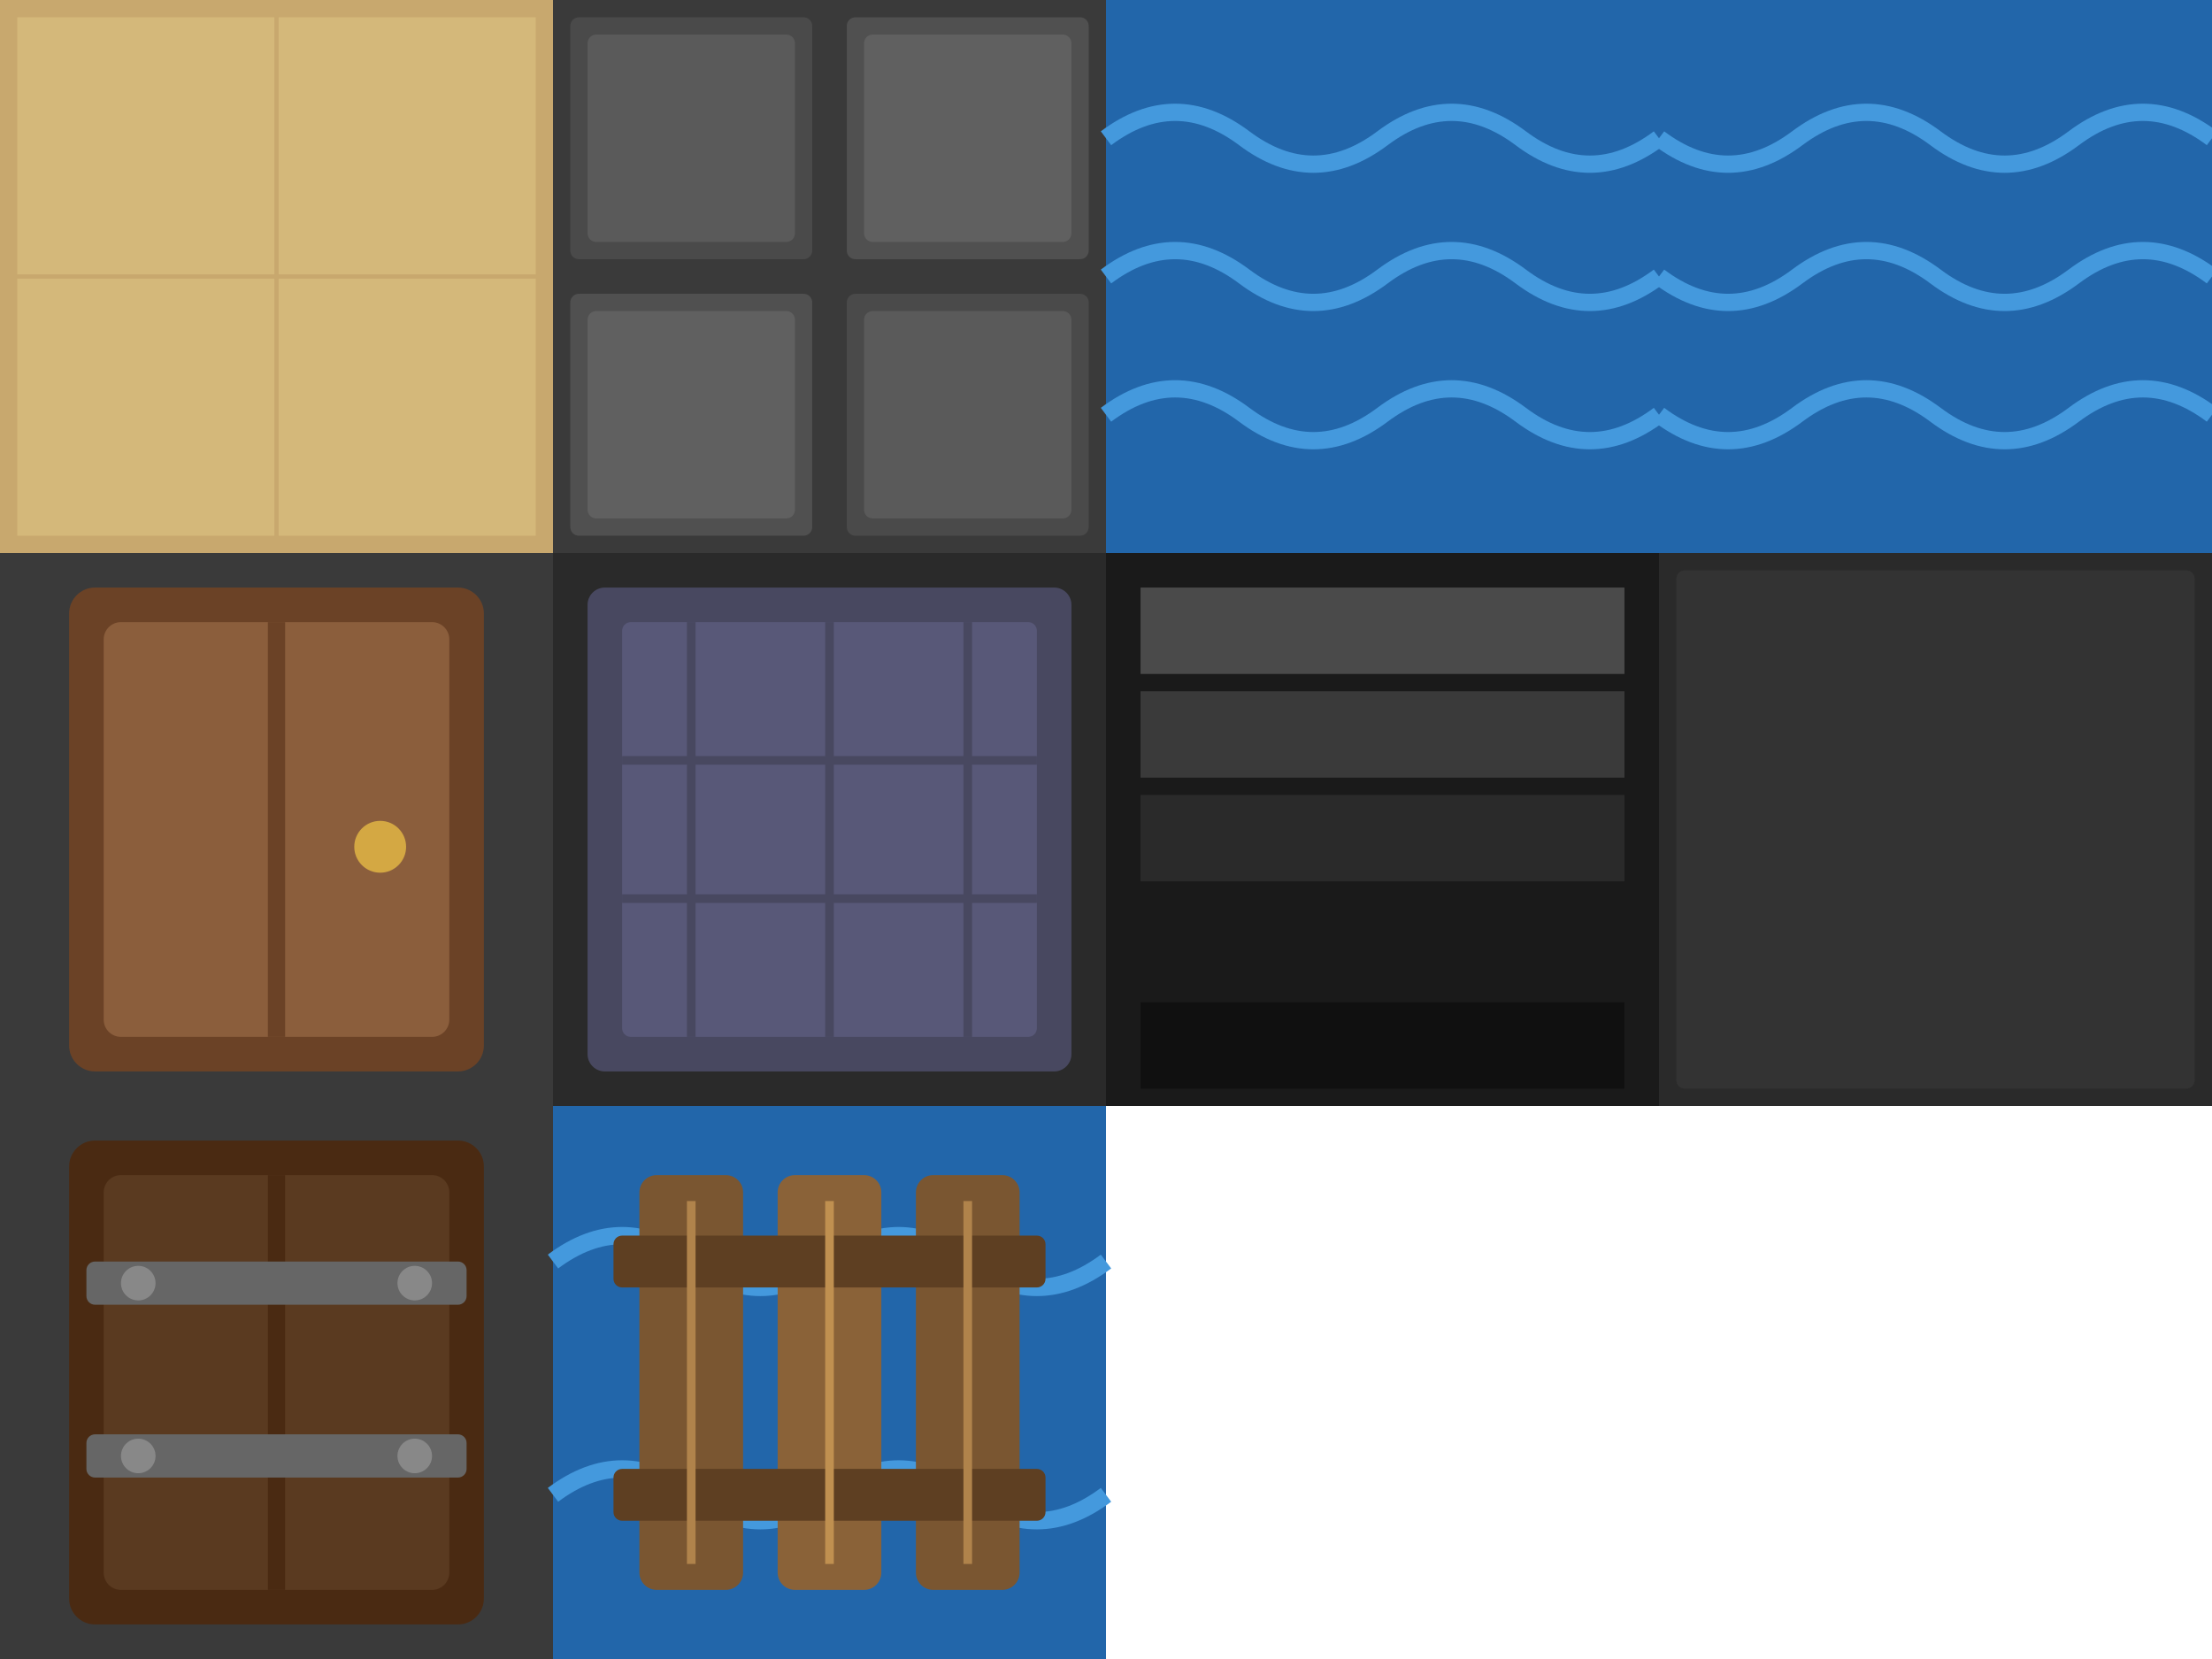
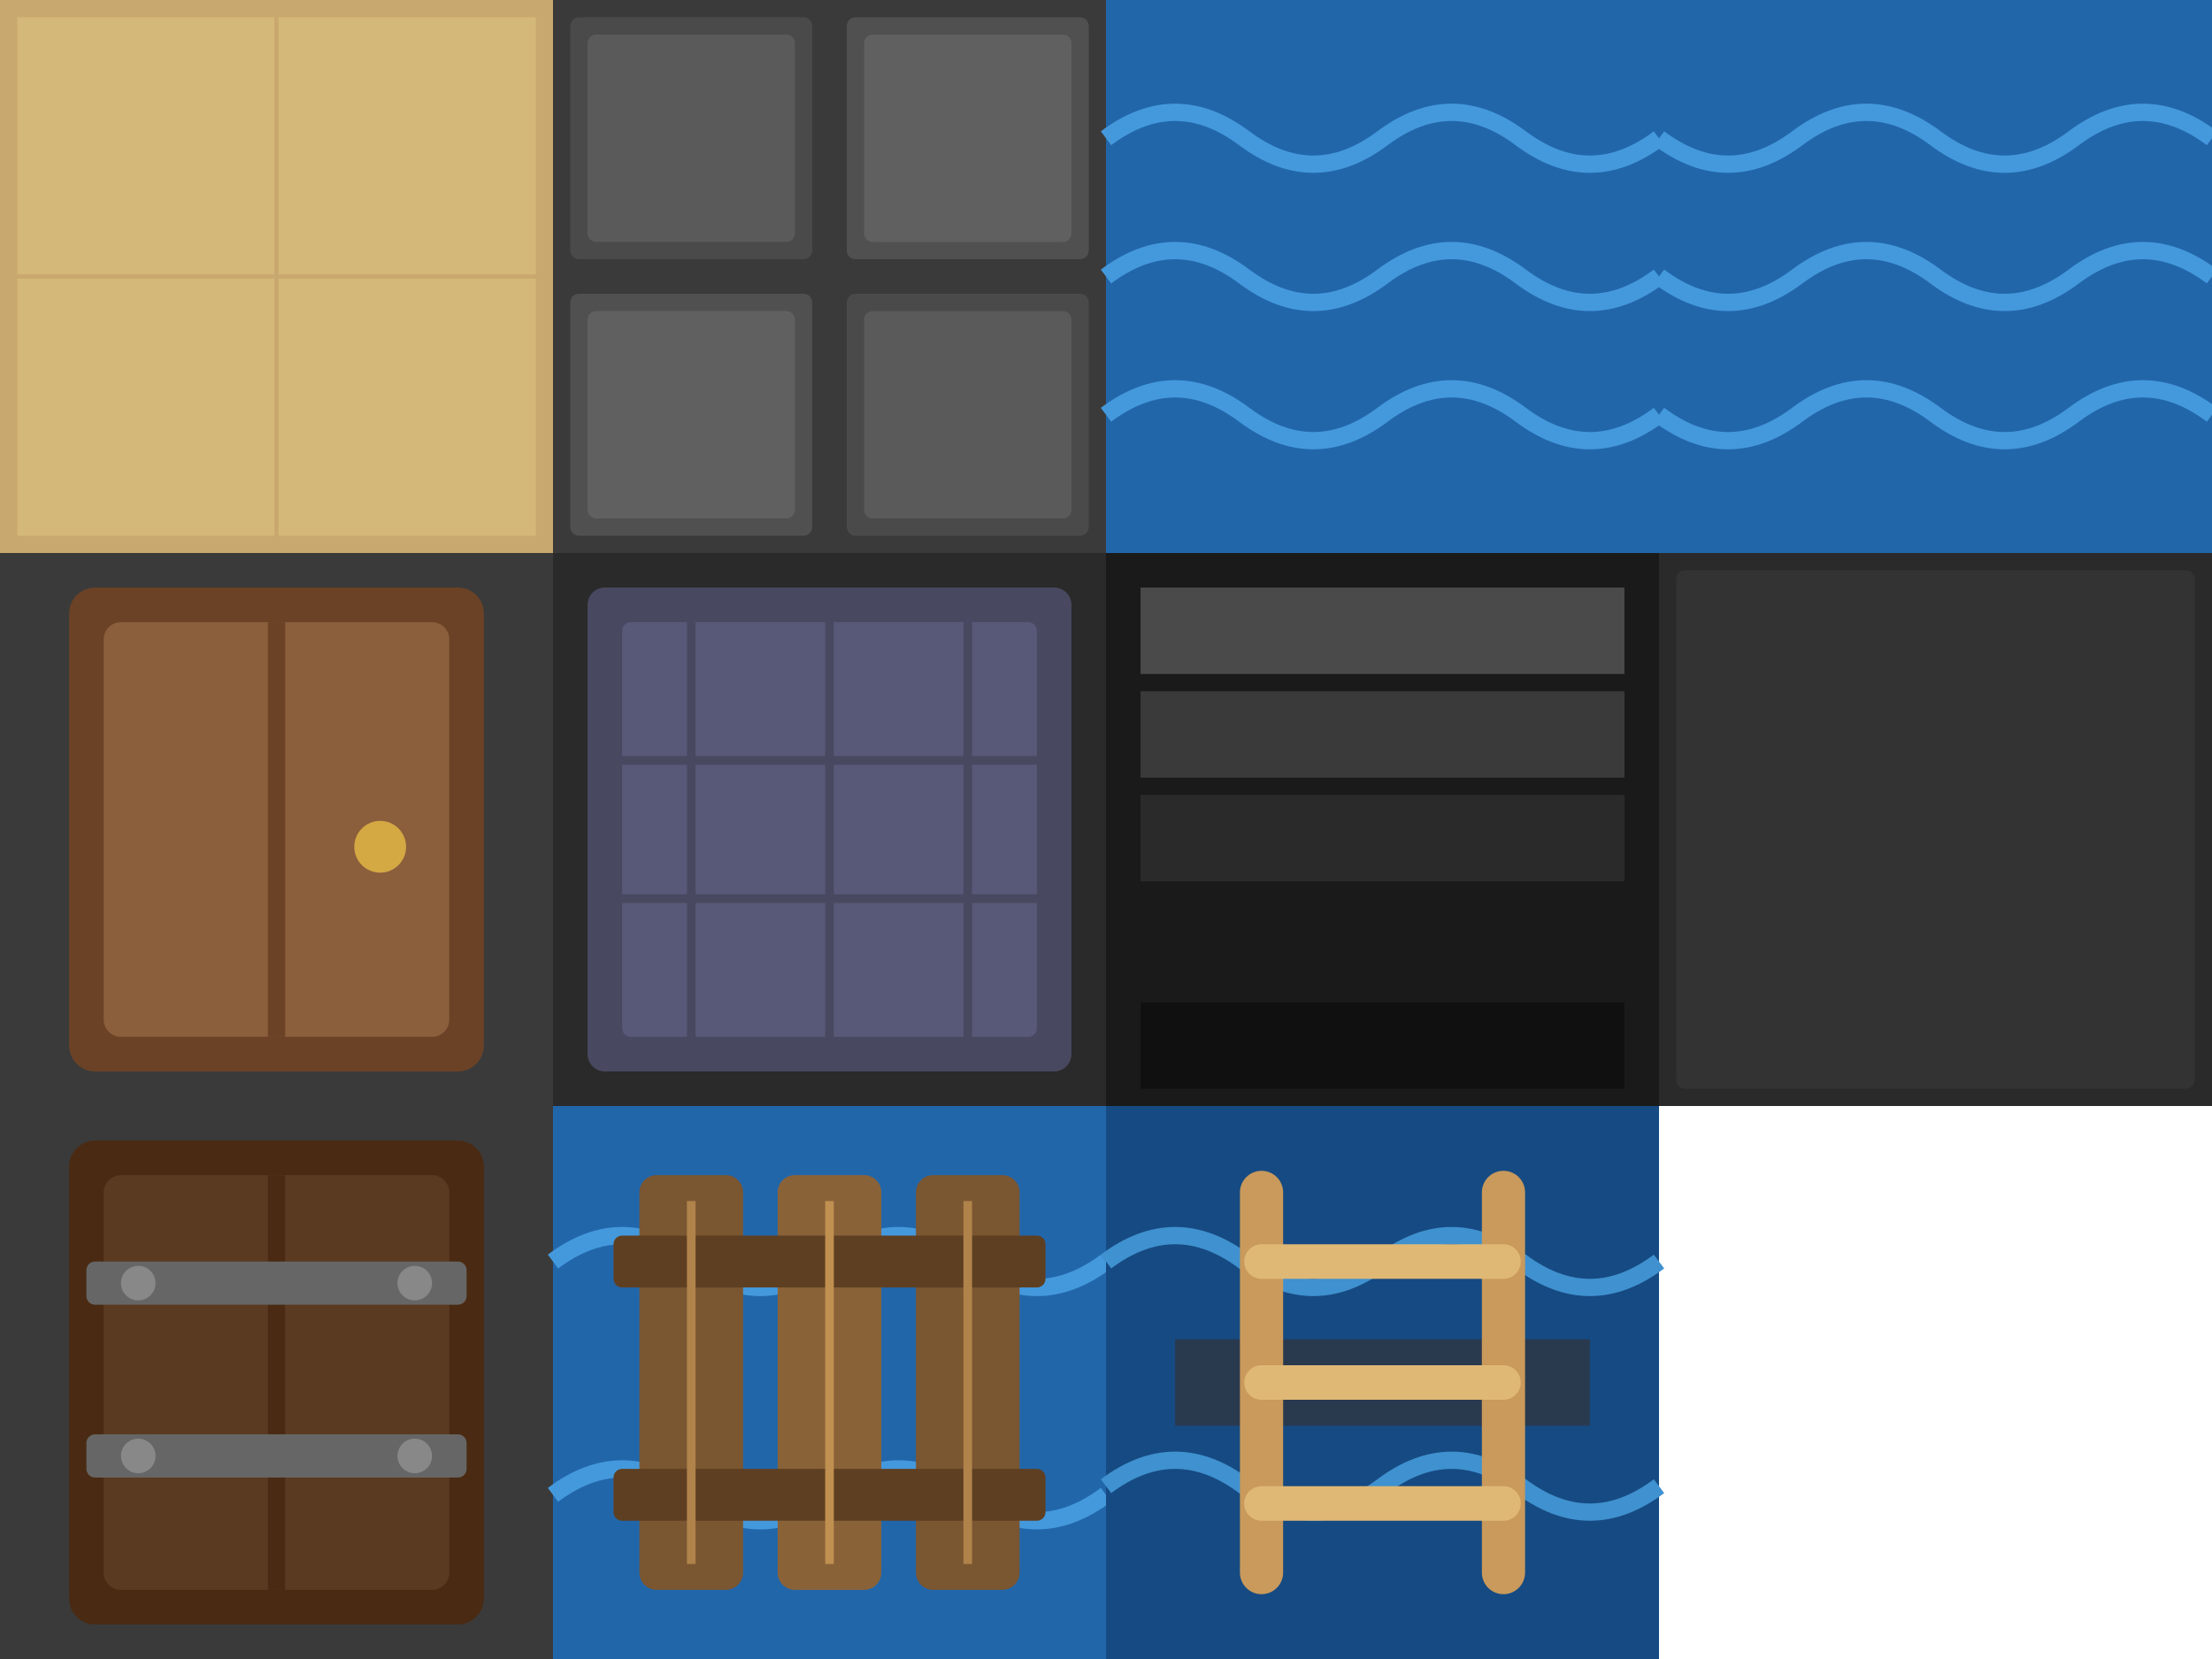
<svg xmlns="http://www.w3.org/2000/svg" width="256" height="192" viewBox="0 0 256 192">
  <g transform="translate(0,0)">
    <rect width="64" height="64" fill="#c8a86e" />
    <rect x="2" y="2" width="60" height="60" fill="#d4b87a" />
    <line x1="32" y1="0" x2="32" y2="64" stroke="#c8a86e" stroke-width="0.5" />
    <line x1="0" y1="32" x2="64" y2="32" stroke="#c8a86e" stroke-width="0.5" />
  </g>
  <g transform="translate(64,0)">
    <rect width="64" height="64" fill="#3a3a3a" />
    <rect x="2" y="2" width="28" height="28" fill="#4a4a4a" rx="1" />
    <rect x="34" y="2" width="28" height="28" fill="#505050" rx="1" />
    <rect x="2" y="34" width="28" height="28" fill="#505050" rx="1" />
    <rect x="34" y="34" width="28" height="28" fill="#4a4a4a" rx="1" />
    <rect x="4" y="4" width="24" height="24" fill="#5a5a5a" rx="1" />
    <rect x="36" y="4" width="24" height="24" fill="#606060" rx="1" />
    <rect x="4" y="36" width="24" height="24" fill="#606060" rx="1" />
    <rect x="36" y="36" width="24" height="24" fill="#5a5a5a" rx="1" />
  </g>
  <g transform="translate(128,0)">
    <rect width="64" height="64" fill="#2266aa" />
    <path d="M0,16 Q8,10 16,16 Q24,22 32,16 Q40,10 48,16 Q56,22 64,16" fill="none" stroke="#4499dd" stroke-width="2" />
    <path d="M0,32 Q8,26 16,32 Q24,38 32,32 Q40,26 48,32 Q56,38 64,32" fill="none" stroke="#4499dd" stroke-width="2" />
    <path d="M0,48 Q8,42 16,48 Q24,54 32,48 Q40,42 48,48 Q56,54 64,48" fill="none" stroke="#4499dd" stroke-width="2" />
  </g>
  <g transform="translate(192,0)">
    <rect width="64" height="64" fill="#2266aa" />
    <path d="M0,16 Q8,22 16,16 Q24,10 32,16 Q40,22 48,16 Q56,10 64,16" fill="none" stroke="#4499dd" stroke-width="2" />
    <path d="M0,32 Q8,38 16,32 Q24,26 32,32 Q40,38 48,32 Q56,26 64,32" fill="none" stroke="#4499dd" stroke-width="2" />
    <path d="M0,48 Q8,54 16,48 Q24,42 32,48 Q40,54 48,48 Q56,42 64,48" fill="none" stroke="#4499dd" stroke-width="2" />
  </g>
  <g transform="translate(0,64)">
    <rect width="64" height="64" fill="#3a3a3a" />
    <rect x="8" y="4" width="48" height="56" fill="#6b4226" rx="3" />
    <rect x="12" y="8" width="40" height="48" fill="#8b5e3c" rx="2" />
    <circle cx="44" cy="34" r="3" fill="#d4a843" />
    <line x1="32" y1="8" x2="32" y2="56" stroke="#6b4226" stroke-width="2" />
  </g>
  <g transform="translate(64,64)">
    <rect width="64" height="64" fill="#2a2a2a" />
    <rect x="4" y="4" width="56" height="56" fill="#484860" rx="2" />
    <rect x="8" y="8" width="48" height="48" fill="#585878" rx="1" />
    <line x1="16" y1="8" x2="16" y2="56" stroke="#484860" stroke-width="1" />
    <line x1="32" y1="8" x2="32" y2="56" stroke="#484860" stroke-width="1" />
    <line x1="48" y1="8" x2="48" y2="56" stroke="#484860" stroke-width="1" />
    <line x1="8" y1="24" x2="56" y2="24" stroke="#484860" stroke-width="1" />
    <line x1="8" y1="40" x2="56" y2="40" stroke="#484860" stroke-width="1" />
  </g>
  <g transform="translate(128,64)">
    <rect width="64" height="64" fill="#1a1a1a" />
    <rect x="4" y="4" width="56" height="10" fill="#4a4a4a" />
    <rect x="4" y="16" width="56" height="10" fill="#3a3a3a" />
    <rect x="4" y="28" width="56" height="10" fill="#2a2a2a" />
    <rect x="4" y="40" width="56" height="10" fill="#1a1a1a" />
    <rect x="4" y="52" width="56" height="10" fill="#101010" />
  </g>
  <g transform="translate(192,64)">
    <rect width="64" height="64" fill="#2a2a2a" />
    <rect x="2" y="2" width="60" height="60" fill="#333333" rx="1" />
  </g>
  <g transform="translate(0,128)">
    <rect width="64" height="64" fill="#3a3a3a" />
    <rect x="8" y="4" width="48" height="56" fill="#4a2a12" rx="3" />
    <rect x="12" y="8" width="40" height="48" fill="#5a3a20" rx="2" />
    <line x1="32" y1="8" x2="32" y2="56" stroke="#4a2a12" stroke-width="2" />
    <rect x="10" y="18" width="44" height="5" fill="#666666" rx="1" />
    <rect x="10" y="38" width="44" height="5" fill="#666666" rx="1" />
    <circle cx="16" cy="20.5" r="2" fill="#888888" />
    <circle cx="48" cy="20.5" r="2" fill="#888888" />
    <circle cx="16" cy="40.5" r="2" fill="#888888" />
    <circle cx="48" cy="40.5" r="2" fill="#888888" />
  </g>
  <g transform="translate(64,128)">
    <rect width="64" height="64" fill="#2266aa" />
    <path d="M0,18 Q8,12 16,18 Q24,24 32,18 Q40,12 48,18 Q56,24 64,18" fill="none" stroke="#4499dd" stroke-width="2" />
    <path d="M0,45 Q8,39 16,45 Q24,51 32,45 Q40,39 48,45 Q56,51 64,45" fill="none" stroke="#4499dd" stroke-width="2" />
    <rect x="10" y="8" width="12" height="48" fill="#7a5631" rx="2" />
    <rect x="26" y="8" width="12" height="48" fill="#8a6238" rx="2" />
    <rect x="42" y="8" width="12" height="48" fill="#7a5631" rx="2" />
    <rect x="7" y="15" width="50" height="6" fill="#5e3f22" rx="1" />
    <rect x="7" y="42" width="50" height="6" fill="#5e3f22" rx="1" />
    <line x1="16" y1="11" x2="16" y2="53" stroke="#b0834b" stroke-width="1" />
    <line x1="32" y1="11" x2="32" y2="53" stroke="#c09050" stroke-width="1" />
    <line x1="48" y1="11" x2="48" y2="53" stroke="#b0834b" stroke-width="1" />
  </g>
+   <g transform="translate(128,128)">
+     <rect width="64" height="64" fill="#164a82" />
+     <path d="M0,18 Q8,12 16,18 Q24,24 32,18 Q40,12 48,18 Q56,24 64,18" fill="none" stroke="#3f91cf" stroke-width="2" />
+     <path d="M0,44 Q8,38 16,44 Q24,50 32,44 Q40,38 48,44 Q56,50 64,44" fill="none" stroke="#3f91cf" stroke-width="2" />
+     <rect x="8" y="27" width="48" height="10" fill="#3d2a1a" opacity="0.5" />
+     <line x1="18" y1="10" x2="18" y2="54" stroke="#c99a5b" stroke-width="5" stroke-linecap="round" />
+     <line x1="46" y1="10" x2="46" y2="54" stroke="#c99a5b" stroke-width="5" stroke-linecap="round" />
+     <line x1="18" y1="18" x2="46" y2="18" stroke="#e0b875" stroke-width="4" stroke-linecap="round" />
+     <line x1="18" y1="32" x2="46" y2="32" stroke="#e0b875" stroke-width="4" stroke-linecap="round" />
+     <line x1="18" y1="46" x2="46" y2="46" stroke="#e0b875" stroke-width="4" stroke-linecap="round" />
+   </g>
</svg>
